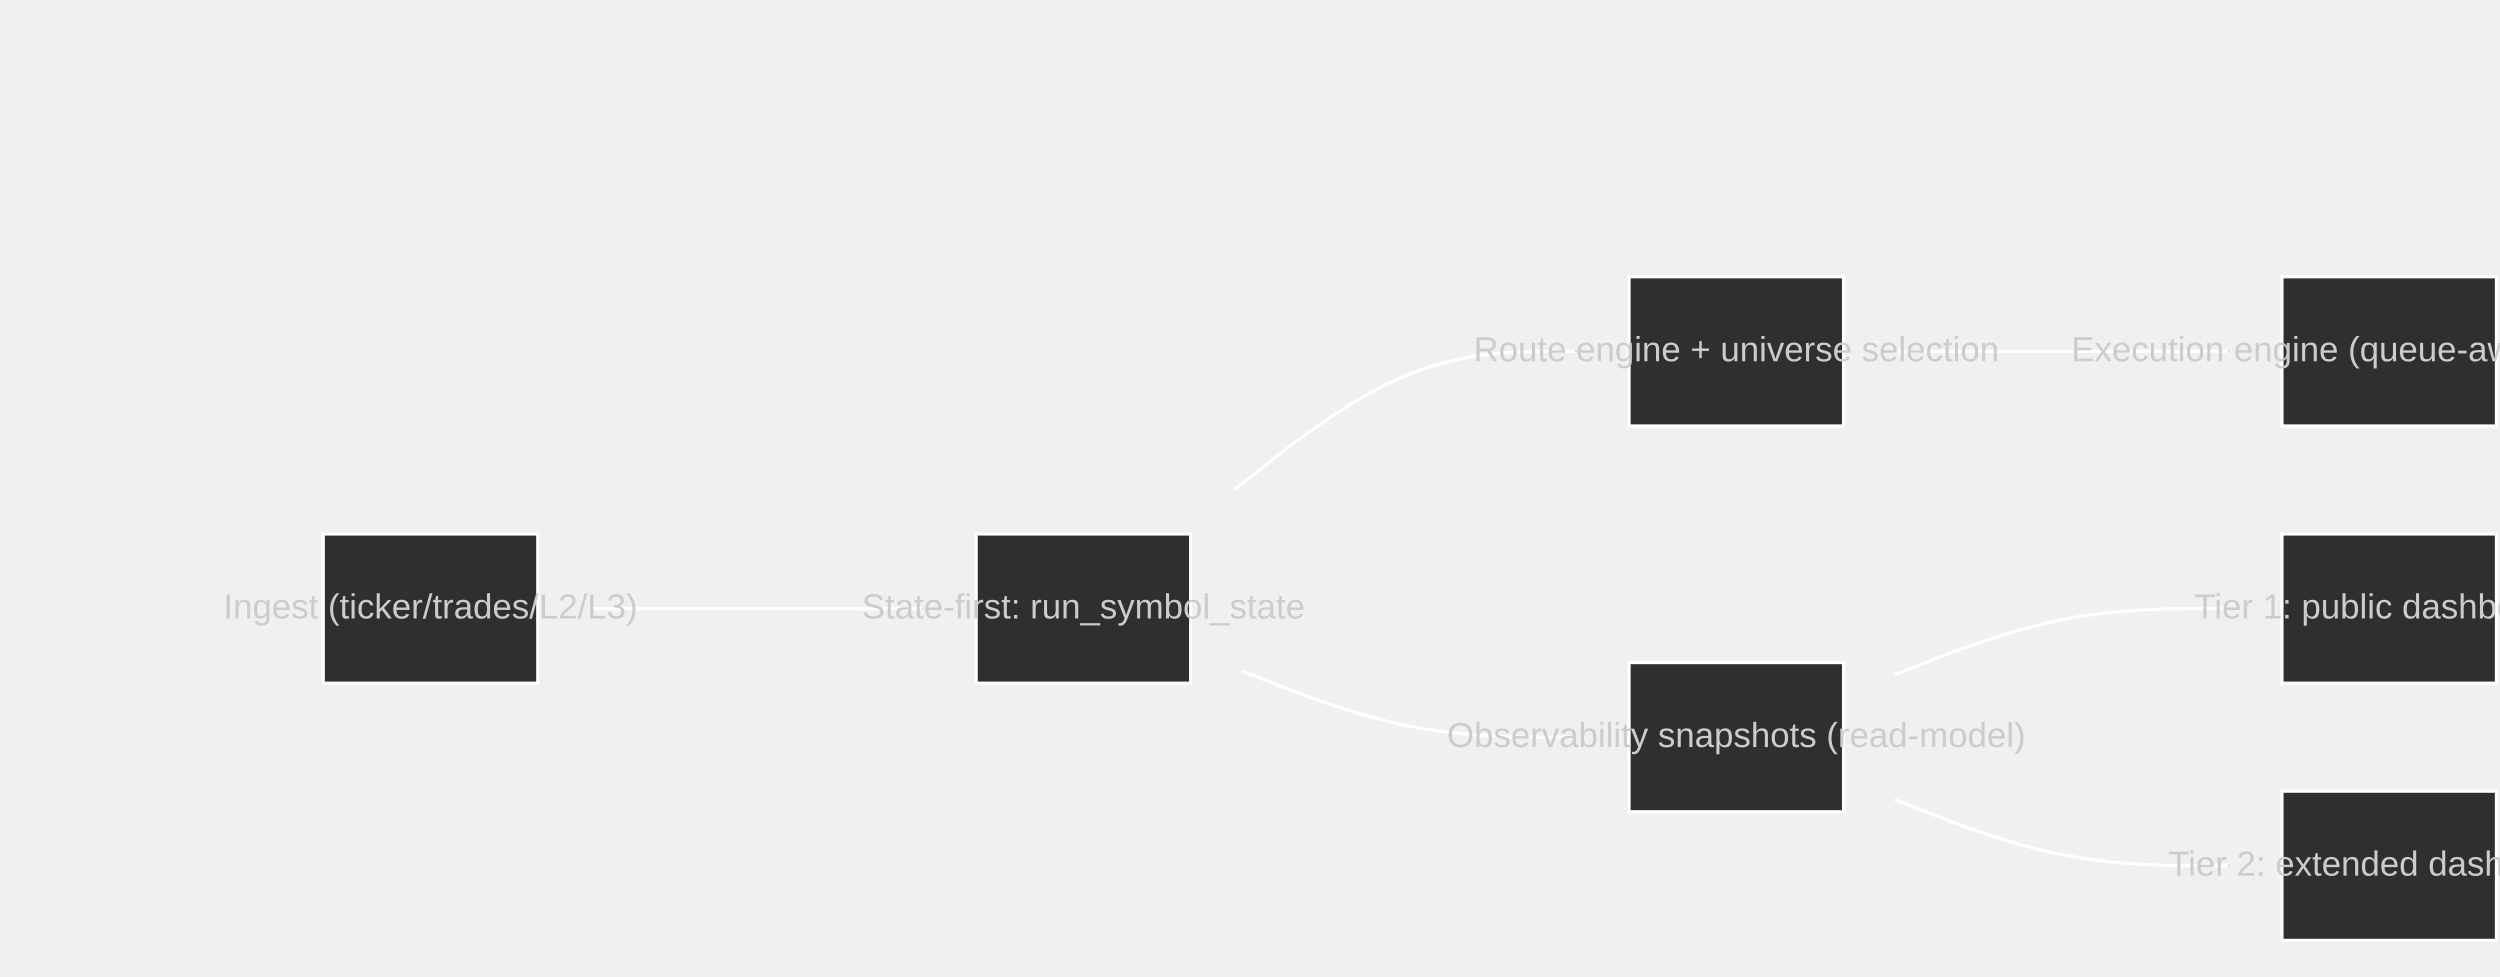
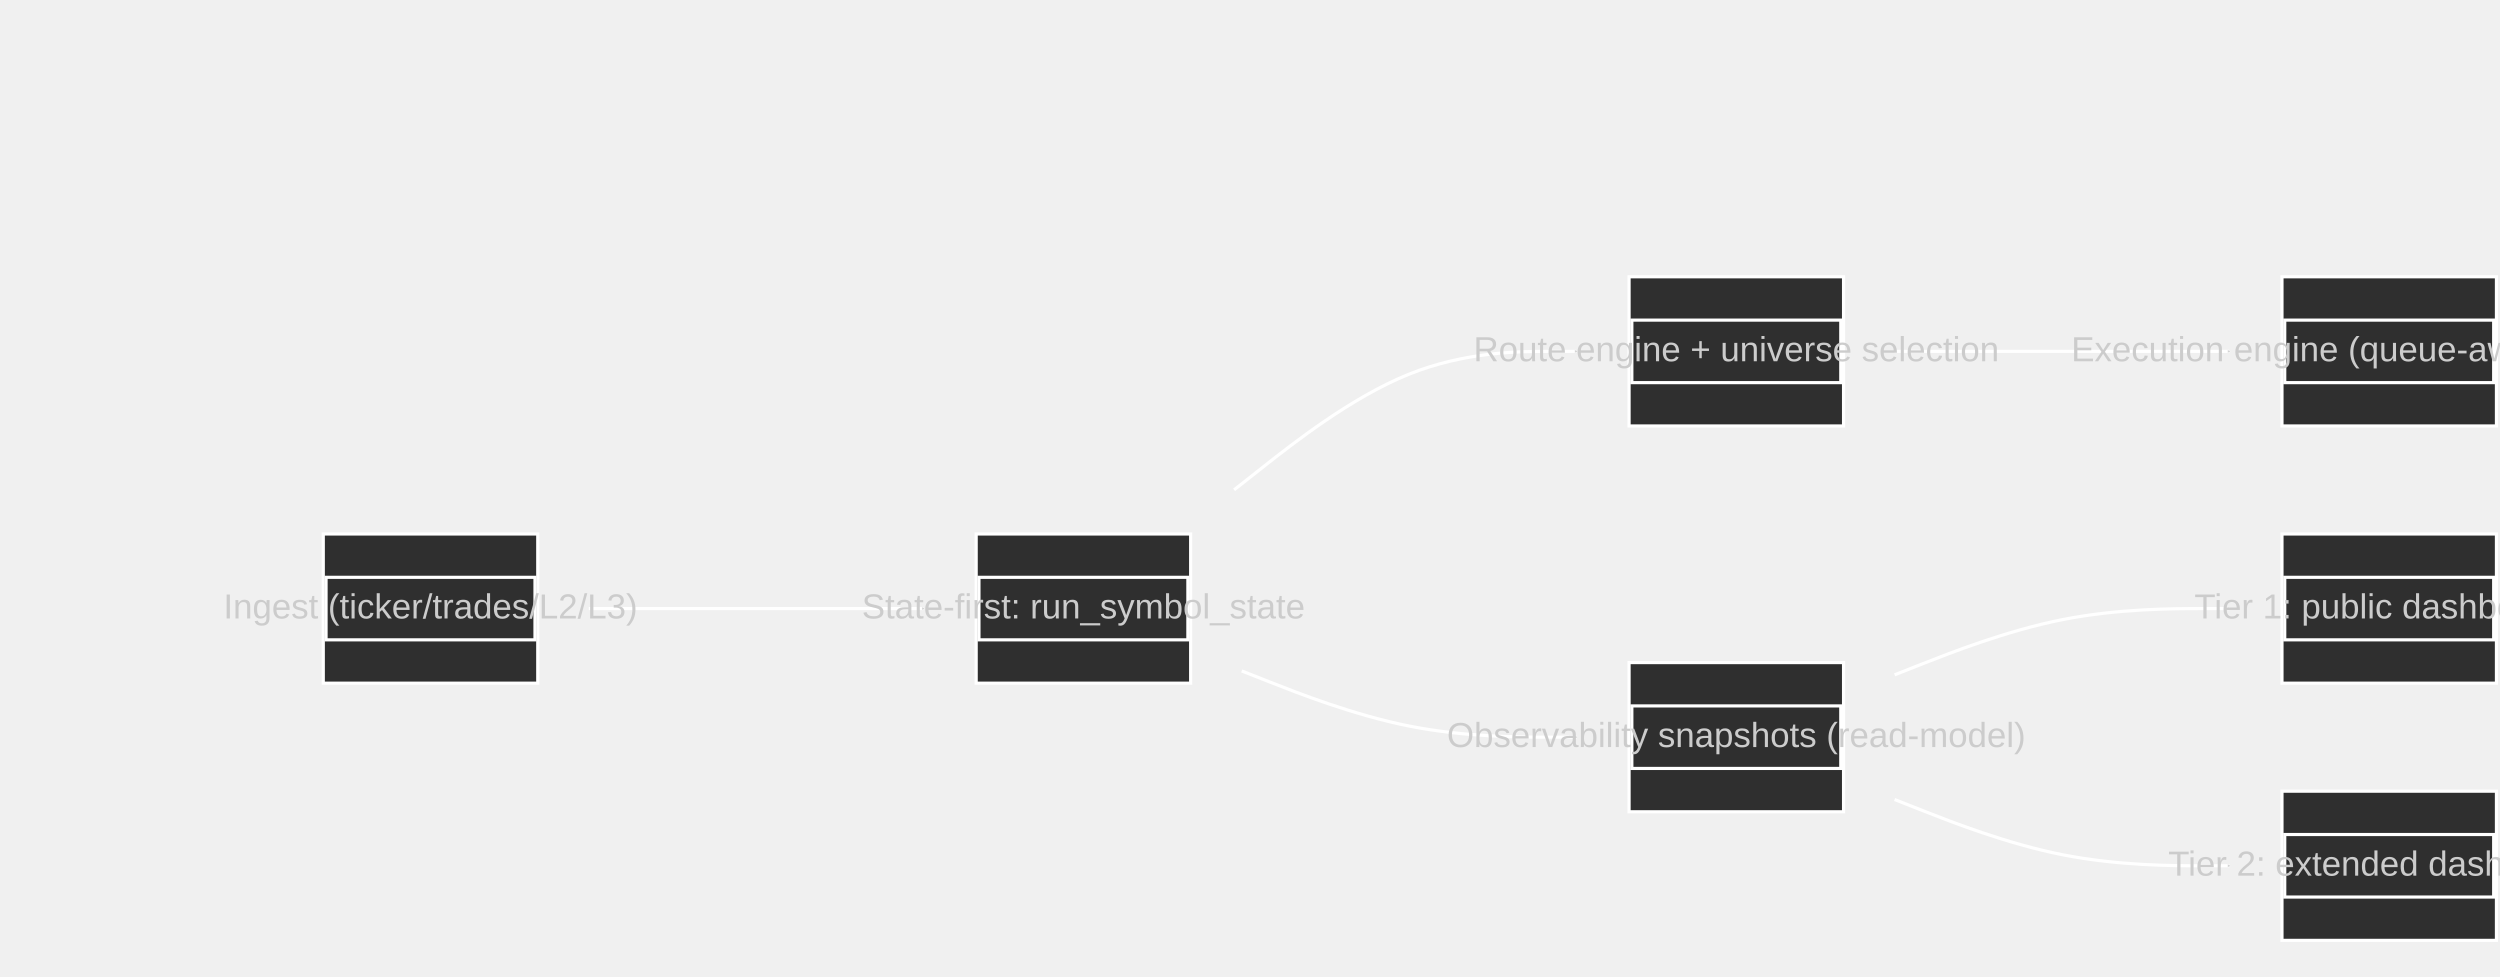
<svg xmlns="http://www.w3.org/2000/svg" id="home-architecture-flow" width="100%" class="flowchart" style="max-width: 100%;" viewBox="-680 -580 6318 2468" role="graphics-document document" aria-roledescription="flowchart-v2">
  <style>#home-architecture-flow{font-family:"trebuchet ms",verdana,arial,sans-serif;font-size:88px;fill:#ccc;}@keyframes edge-animation-frame{from{stroke-dashoffset:0;}}@keyframes dash{to{stroke-dashoffset:0;}}#home-architecture-flow .edge-animation-slow{stroke-dasharray:9,5!important;stroke-dashoffset:900;animation:dash 50s linear infinite;stroke-linecap:round;}#home-architecture-flow .edge-animation-fast{stroke-dasharray:9,5!important;stroke-dashoffset:900;animation:dash 20s linear infinite;stroke-linecap:round;}#home-architecture-flow .error-icon{fill:#a44141;}#home-architecture-flow .error-text{fill:#ddd;stroke:#ddd;}#home-architecture-flow .edge-thickness-normal{stroke-width:8px;}#home-architecture-flow .edge-thickness-thick{stroke-width:3.5px;}#home-architecture-flow .edge-pattern-solid{stroke-dasharray:0;}#home-architecture-flow .edge-thickness-invisible{stroke-width:0;fill:none;}#home-architecture-flow .edge-pattern-dashed{stroke-dasharray:3;}#home-architecture-flow .edge-pattern-dotted{stroke-dasharray:2;}#home-architecture-flow .marker{fill:lightgrey;stroke:#ffffff;}#home-architecture-flow .marker.cross{stroke:#ffffff;}#home-architecture-flow svg{font-family:"trebuchet ms",verdana,arial,sans-serif;font-size:88px;}#home-architecture-flow p{margin:0;}#home-architecture-flow .label{font-family:"trebuchet ms",verdana,arial,sans-serif;color:#ccc;}#home-architecture-flow .cluster-label text{fill:#F9FFFE;}#home-architecture-flow .cluster-label span{color:#F9FFFE;}#home-architecture-flow .cluster-label span p{background-color:transparent;}#home-architecture-flow .label text,#home-architecture-flow span{fill:#ccc;color:#ccc;}#home-architecture-flow .node rect,#home-architecture-flow .node circle,#home-architecture-flow .node ellipse,#home-architecture-flow .node polygon,#home-architecture-flow .node path{fill:#2f2f2f;stroke:#ffffff;stroke-width:8px;}#home-architecture-flow .rough-node .label text,#home-architecture-flow .node .label text,#home-architecture-flow .image-shape .label,#home-architecture-flow .icon-shape .label{text-anchor:middle;}#home-architecture-flow .node .katex path{fill:#000;stroke:#000;stroke-width:8px;}#home-architecture-flow .rough-node .label,#home-architecture-flow .node .label,#home-architecture-flow .image-shape .label,#home-architecture-flow .icon-shape .label{text-align:center;}#home-architecture-flow .node.clickable{cursor:pointer;}#home-architecture-flow .root .anchor path{fill:lightgrey!important;stroke-width:0;stroke:#ffffff;}#home-architecture-flow .arrowheadPath{fill:lightgrey;}#home-architecture-flow .edgePath .path{stroke:#ffffff;stroke-width:8px;}#home-architecture-flow .flowchart-link{stroke:#ffffff;fill:none;}#home-architecture-flow .edgeLabel{background-color:hsl(0, 0%, 34.412%);text-align:center;}#home-architecture-flow .edgeLabel p{background-color:hsl(0, 0%, 34.412%);}#home-architecture-flow .edgeLabel rect{opacity:0.5;background-color:hsl(0, 0%, 34.412%);fill:hsl(0, 0%, 34.412%);}#home-architecture-flow .labelBkg{background-color:rgba(87.75, 87.75, 87.75, 0.5);}#home-architecture-flow .cluster rect{fill:hsl(180, 1.587%, 28.353%);stroke:rgba(255, 255, 255, 0.25);stroke-width:8px;}#home-architecture-flow .cluster text{fill:#F9FFFE;}#home-architecture-flow .cluster span{color:#F9FFFE;}#home-architecture-flow div.mermaidTooltip{position:absolute;text-align:center;max-width: 100%;padding:2px;font-family:"trebuchet ms",verdana,arial,sans-serif;font-size:66px;background:hsl(20, 1.587%, 12.353%);border:1px solid rgba(255, 255, 255, 0.25);border-radius:2px;pointer-events:none;z-index:100;}#home-architecture-flow .flowchartTitleText{text-anchor:middle;font-size:99px;fill:#ccc;}#home-architecture-flow rect.text{fill:none;stroke-width:0;}#home-architecture-flow .icon-shape,#home-architecture-flow .image-shape{background-color:hsl(0, 0%, 34.412%);text-align:center;}#home-architecture-flow .icon-shape p,#home-architecture-flow .image-shape p{background-color:hsl(0, 0%, 34.412%);padding:2px;}#home-architecture-flow .icon-shape .label rect,#home-architecture-flow .image-shape .label rect{opacity:0.5;background-color:hsl(0, 0%, 34.412%);fill:hsl(0, 0%, 34.412%);}#home-architecture-flow .label-icon{display:inline-block;height:1em;overflow:visible;vertical-align:-0.125em;}#home-architecture-flow .node .label-icon path{fill:currentColor;stroke:revert;stroke-width:revert;}#home-architecture-flow :root{--mermaid-font-family:"trebuchet ms",verdana,arial,sans-serif;}</style>
  <g>
    <marker id="home-architecture-flow_flowchart-v2-pointEnd" class="marker flowchart-v2" viewBox="0 0 10 10" refX="5" refY="5" markerUnits="userSpaceOnUse" markerWidth="8" markerHeight="8" orient="auto">
      <path d="M 0 0 L 10 5 L 0 10 z" class="arrowMarkerPath" style="stroke-width: 1; stroke-dasharray: 1,0;" />
    </marker>
    <marker id="home-architecture-flow_flowchart-v2-pointStart" class="marker flowchart-v2" viewBox="0 0 10 10" refX="4.5" refY="5" markerUnits="userSpaceOnUse" markerWidth="8" markerHeight="8" orient="auto">
      <path d="M 0 5 L 10 10 L 10 0 z" class="arrowMarkerPath" style="stroke-width: 1; stroke-dasharray: 1,0;" />
    </marker>
    <marker id="home-architecture-flow_flowchart-v2-circleEnd" class="marker flowchart-v2" viewBox="0 0 10 10" refX="11" refY="5" markerUnits="userSpaceOnUse" markerWidth="11" markerHeight="11" orient="auto">
      <circle cx="5" cy="5" r="5" class="arrowMarkerPath" style="stroke-width: 1; stroke-dasharray: 1,0;" />
    </marker>
    <marker id="home-architecture-flow_flowchart-v2-circleStart" class="marker flowchart-v2" viewBox="0 0 10 10" refX="-1" refY="5" markerUnits="userSpaceOnUse" markerWidth="11" markerHeight="11" orient="auto">
      <circle cx="5" cy="5" r="5" class="arrowMarkerPath" style="stroke-width: 1; stroke-dasharray: 1,0;" />
    </marker>
    <marker id="home-architecture-flow_flowchart-v2-crossEnd" class="marker cross flowchart-v2" viewBox="0 0 11 11" refX="12" refY="5.2" markerUnits="userSpaceOnUse" markerWidth="11" markerHeight="11" orient="auto">
      <path d="M 1,1 l 9,9 M 10,1 l -9,9" class="arrowMarkerPath" style="stroke-width: 2; stroke-dasharray: 1,0;" />
    </marker>
    <marker id="home-architecture-flow_flowchart-v2-crossStart" class="marker cross flowchart-v2" viewBox="0 0 11 11" refX="-1" refY="5.2" markerUnits="userSpaceOnUse" markerWidth="11" markerHeight="11" orient="auto">
      <path d="M 1,1 l 9,9 M 10,1 l -9,9" class="arrowMarkerPath" style="stroke-width: 2; stroke-dasharray: 1,0;" />
    </marker>
    <g class="root">
      <g class="clusters" />
      <g class="edgePaths">
        <path d="M808,958L878.833,958C949.667,958,1091.333,958,1232.333,958C1373.333,958,1513.667,958,1583.833,958L1654,958" id="L_Ingest_State_0" class=" edge-thickness-normal edge-pattern-solid edge-thickness-normal edge-pattern-solid flowchart-link" style=";" data-edge="true" data-et="edge" data-id="L_Ingest_State_0" data-points="W3sieCI6ODA4LCJ5Ijo5NTh9LHsieCI6MTIzMywieSI6OTU4fSx7IngiOjE2NTgsInkiOjk1OH1d" marker-end="url(#home-architecture-flow_flowchart-v2-pointEnd)" />
        <path d="M2438.769,658L2512.808,599.667C2586.846,541.333,2734.923,424.667,2879.128,366.333C3023.333,308,3163.667,308,3233.833,308L3304,308" id="L_State_Route_0" class=" edge-thickness-normal edge-pattern-solid edge-thickness-normal edge-pattern-solid flowchart-link" style=";" data-edge="true" data-et="edge" data-id="L_State_Route_0" data-points="W3sieCI6MjQzOC43NjkyMzA3NjkyMzEsInkiOjY1OH0seyJ4IjoyODgzLCJ5IjozMDh9LHsieCI6MzMwOCwieSI6MzA4fV0=" marker-end="url(#home-architecture-flow_flowchart-v2-pointEnd)" />
        <path d="M4108,308L4178.833,308C4249.667,308,4391.333,308,4532.333,308C4673.333,308,4813.667,308,4883.833,308L4954,308" id="L_Route_Exec_0" class=" edge-thickness-normal edge-pattern-solid edge-thickness-normal edge-pattern-solid flowchart-link" style=";" data-edge="true" data-et="edge" data-id="L_Route_Exec_0" data-points="W3sieCI6NDEwOCwieSI6MzA4fSx7IngiOjQ1MzMsInkiOjMwOH0seyJ4Ijo0OTU4LCJ5IjozMDh9XQ==" marker-end="url(#home-architecture-flow_flowchart-v2-pointEnd)" />
        <path d="M2458,1115.576L2528.833,1143.48C2599.667,1171.384,2741.333,1227.192,2882.333,1255.096C3023.333,1283,3163.667,1283,3233.833,1283L3304,1283" id="L_State_Snap_0" class=" edge-thickness-normal edge-pattern-solid edge-thickness-normal edge-pattern-solid flowchart-link" style=";" data-edge="true" data-et="edge" data-id="L_State_Snap_0" data-points="W3sieCI6MjQ1OCwieSI6MTExNS41NzU3NTc1NzU3NTc1fSx7IngiOjI4ODMsInkiOjEyODN9LHsieCI6MzMwOCwieSI6MTI4M31d" marker-end="url(#home-architecture-flow_flowchart-v2-pointEnd)" />
        <path d="M4108,1125.424L4178.833,1097.52C4249.667,1069.616,4391.333,1013.808,4532.333,985.904C4673.333,958,4813.667,958,4883.833,958L4954,958" id="L_Snap_Tier1_0" class=" edge-thickness-normal edge-pattern-solid edge-thickness-normal edge-pattern-solid flowchart-link" style=";" data-edge="true" data-et="edge" data-id="L_Snap_Tier1_0" data-points="W3sieCI6NDEwOCwieSI6MTEyNS40MjQyNDI0MjQyNDI1fSx7IngiOjQ1MzMsInkiOjk1OH0seyJ4Ijo0OTU4LCJ5Ijo5NTh9XQ==" marker-end="url(#home-architecture-flow_flowchart-v2-pointEnd)" />
        <path d="M4108,1440.576L4178.833,1468.48C4249.667,1496.384,4391.333,1552.192,4532.333,1580.096C4673.333,1608,4813.667,1608,4883.833,1608L4954,1608" id="L_Snap_Tier2_0" class=" edge-thickness-normal edge-pattern-solid edge-thickness-normal edge-pattern-solid flowchart-link" style=";" data-edge="true" data-et="edge" data-id="L_Snap_Tier2_0" data-points="W3sieCI6NDEwOCwieSI6MTQ0MC41NzU3NTc1NzU3NTc1fSx7IngiOjQ1MzMsInkiOjE2MDh9LHsieCI6NDk1OCwieSI6MTYwOH1d" marker-end="url(#home-architecture-flow_flowchart-v2-pointEnd)" />
      </g>
      <g class="edgeLabels">
        <g class="edgeLabel">
          <g class="label" data-id="L_Ingest_State_0" transform="translate(-400, -300)">
            <text y="-10.1" text-anchor="middle">
              <tspan class="text-outer-tspan row" x="0" y="-0.1em" dy="1.1em" text-anchor="middle" />
            </text>
          </g>
        </g>
        <g>
          <rect class="background" style="stroke: none" />
        </g>
        <g class="edgeLabel">
          <g class="label" data-id="L_State_Route_0" transform="translate(-400, -300)">
            <text y="-10.1" text-anchor="middle">
              <tspan class="text-outer-tspan row" x="0" y="-0.1em" dy="1.1em" text-anchor="middle" />
            </text>
          </g>
        </g>
        <g>
          <rect class="background" style="stroke: none" />
        </g>
        <g class="edgeLabel">
          <g class="label" data-id="L_Route_Exec_0" transform="translate(-400, -300)">
            <text y="-10.1" text-anchor="middle">
              <tspan class="text-outer-tspan row" x="0" y="-0.1em" dy="1.1em" text-anchor="middle" />
            </text>
          </g>
        </g>
        <g>
          <rect class="background" style="stroke: none" />
        </g>
        <g class="edgeLabel">
          <g class="label" data-id="L_State_Snap_0" transform="translate(-400, -300)">
            <text y="-10.1" text-anchor="middle">
              <tspan class="text-outer-tspan row" x="0" y="-0.1em" dy="1.1em" text-anchor="middle" />
            </text>
          </g>
        </g>
        <g>
          <rect class="background" style="stroke: none" />
        </g>
        <g class="edgeLabel">
          <g class="label" data-id="L_Snap_Tier1_0" transform="translate(-400, -300)">
            <text y="-10.1" text-anchor="middle">
              <tspan class="text-outer-tspan row" x="0" y="-0.1em" dy="1.1em" text-anchor="middle" />
            </text>
          </g>
        </g>
        <g>
          <rect class="background" style="stroke: none" />
        </g>
        <g class="edgeLabel">
          <g class="label" data-id="L_Snap_Tier2_0" transform="translate(-400, -300)">
            <text y="-10.1" text-anchor="middle">
              <tspan class="text-outer-tspan row" x="0" y="-0.1em" dy="1.1em" text-anchor="middle" />
            </text>
          </g>
        </g>
        <g>
          <rect class="background" style="stroke: none" />
        </g>
      </g>
-       <g class="nodes">
+       <g class="nodes" style="isolation:isolate">
        <g class="node default  " id="flowchart-Ingest-0" transform="translate(408, 958)">
-           <rect class="basic label-container" style="" x="-271" y="-188.5" width="542" height="377" fill="#2f2f2f" />
+           <rect class="basic label-container" style="" x="-271" y="-188.5" width="542" height="377" fill="#2f2f2f" fill-opacity="1" />
          <g class="label" style="" transform="translate(0, 0)">
-             <rect />
+             <rect x="-264" y="-79" width="528" height="158" fill="#2f2f2f" fill-opacity="1" />
            <text x="0" y="0" text-anchor="middle" dominant-baseline="middle" style="font-size:88px;fill:#ccc;">Ingest (ticker/trades/L2/L3)</text>
          </g>
        </g>
        <g class="node default  " id="flowchart-State-1" transform="translate(2058, 958)">
-           <rect class="basic label-container" style="" x="-271" y="-188.5" width="542" height="377" fill="#2f2f2f" />
+           <rect class="basic label-container" style="" x="-271" y="-188.5" width="542" height="377" fill="#2f2f2f" fill-opacity="1" />
          <g class="label" style="" transform="translate(0, 0)">
-             <rect />
+             <rect x="-264" y="-79" width="528" height="158" fill="#2f2f2f" fill-opacity="1" />
            <text x="0" y="0" text-anchor="middle" dominant-baseline="middle" style="font-size:88px;fill:#ccc;">State-first: run_symbol_state</text>
          </g>
        </g>
        <g class="node default  " id="flowchart-Route-3" transform="translate(3708, 308)">
-           <rect class="basic label-container" style="" x="-271" y="-188.5" width="542" height="377" fill="#2f2f2f" />
+           <rect class="basic label-container" style="" x="-271" y="-188.5" width="542" height="377" fill="#2f2f2f" fill-opacity="1" />
          <g class="label" style="" transform="translate(0, 0)">
-             <rect />
+             <rect x="-264" y="-79" width="528" height="158" fill="#2f2f2f" fill-opacity="1" />
            <text x="0" y="0" text-anchor="middle" dominant-baseline="middle" style="font-size:88px;fill:#ccc;">Route engine + universe selection</text>
          </g>
        </g>
        <g class="node default  " id="flowchart-Exec-5" transform="translate(5358, 308)">
-           <rect class="basic label-container" style="" x="-271" y="-188.5" width="542" height="377" fill="#2f2f2f" />
+           <rect class="basic label-container" style="" x="-271" y="-188.5" width="542" height="377" fill="#2f2f2f" fill-opacity="1" />
          <g class="label" style="" transform="translate(0, 0)">
-             <rect />
+             <rect x="-264" y="-79" width="528" height="158" fill="#2f2f2f" fill-opacity="1" />
            <text x="0" y="0" text-anchor="middle" dominant-baseline="middle" style="font-size:88px;fill:#ccc;">Execution engine (queue-aware + safety)</text>
          </g>
        </g>
        <g class="node default  " id="flowchart-Snap-7" transform="translate(3708, 1283)">
-           <rect class="basic label-container" style="" x="-271" y="-188.5" width="542" height="377" fill="#2f2f2f" />
+           <rect class="basic label-container" style="" x="-271" y="-188.5" width="542" height="377" fill="#2f2f2f" fill-opacity="1" />
          <g class="label" style="" transform="translate(0, 0)">
-             <rect />
+             <rect x="-264" y="-79" width="528" height="158" fill="#2f2f2f" fill-opacity="1" />
            <text x="0" y="0" text-anchor="middle" dominant-baseline="middle" style="font-size:88px;fill:#ccc;">Observability snapshots (read-model)</text>
          </g>
        </g>
        <g class="node default  " id="flowchart-Tier1-9" transform="translate(5358, 958)">
-           <rect class="basic label-container" style="" x="-271" y="-188.5" width="542" height="377" fill="#2f2f2f" />
+           <rect class="basic label-container" style="" x="-271" y="-188.5" width="542" height="377" fill="#2f2f2f" fill-opacity="1" />
          <g class="label" style="" transform="translate(0, 0)">
-             <rect />
+             <rect x="-264" y="-79" width="528" height="158" fill="#2f2f2f" fill-opacity="1" />
            <text x="0" y="0" text-anchor="middle" dominant-baseline="middle" style="font-size:88px;fill:#ccc;">Tier 1: public dashboards</text>
          </g>
        </g>
        <g class="node default  " id="flowchart-Tier2-11" transform="translate(5358, 1608)">
-           <rect class="basic label-container" style="" x="-271" y="-188.5" width="542" height="377" fill="#2f2f2f" />
+           <rect class="basic label-container" style="" x="-271" y="-188.5" width="542" height="377" fill="#2f2f2f" fill-opacity="1" />
          <g class="label" style="" transform="translate(0, 0)">
-             <rect />
+             <rect x="-264" y="-79" width="528" height="158" fill="#2f2f2f" fill-opacity="1" />
            <text x="0" y="0" text-anchor="middle" dominant-baseline="middle" style="font-size:88px;fill:#ccc;">Tier 2: extended dashboards</text>
          </g>
        </g>
      </g>
    </g>
  </g>
</svg>
